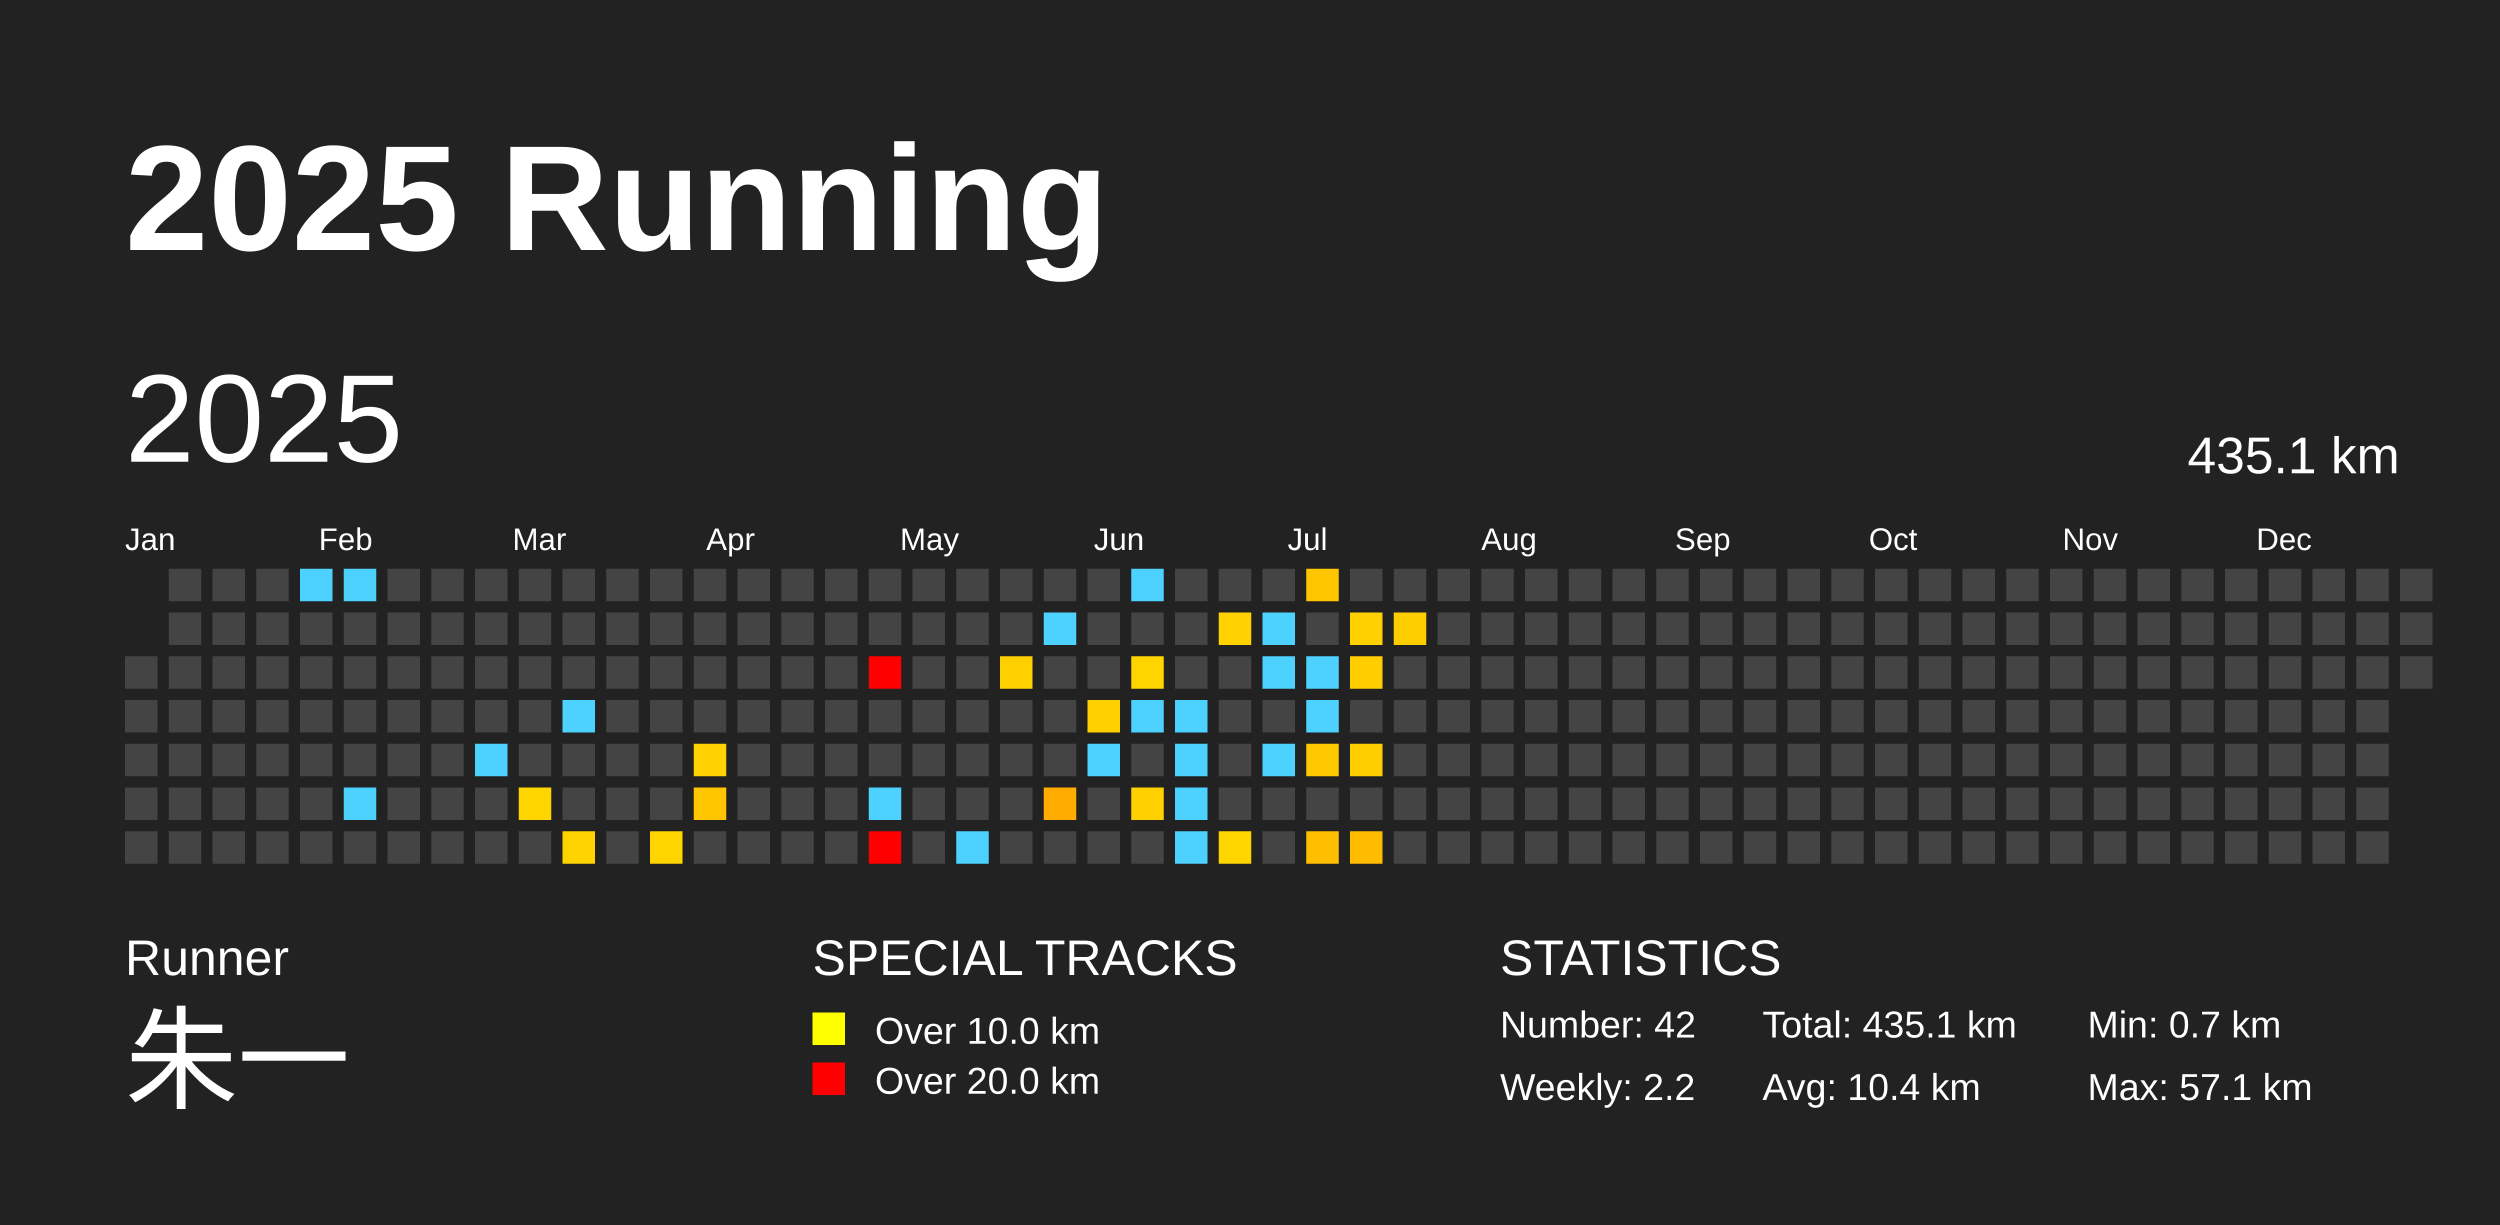
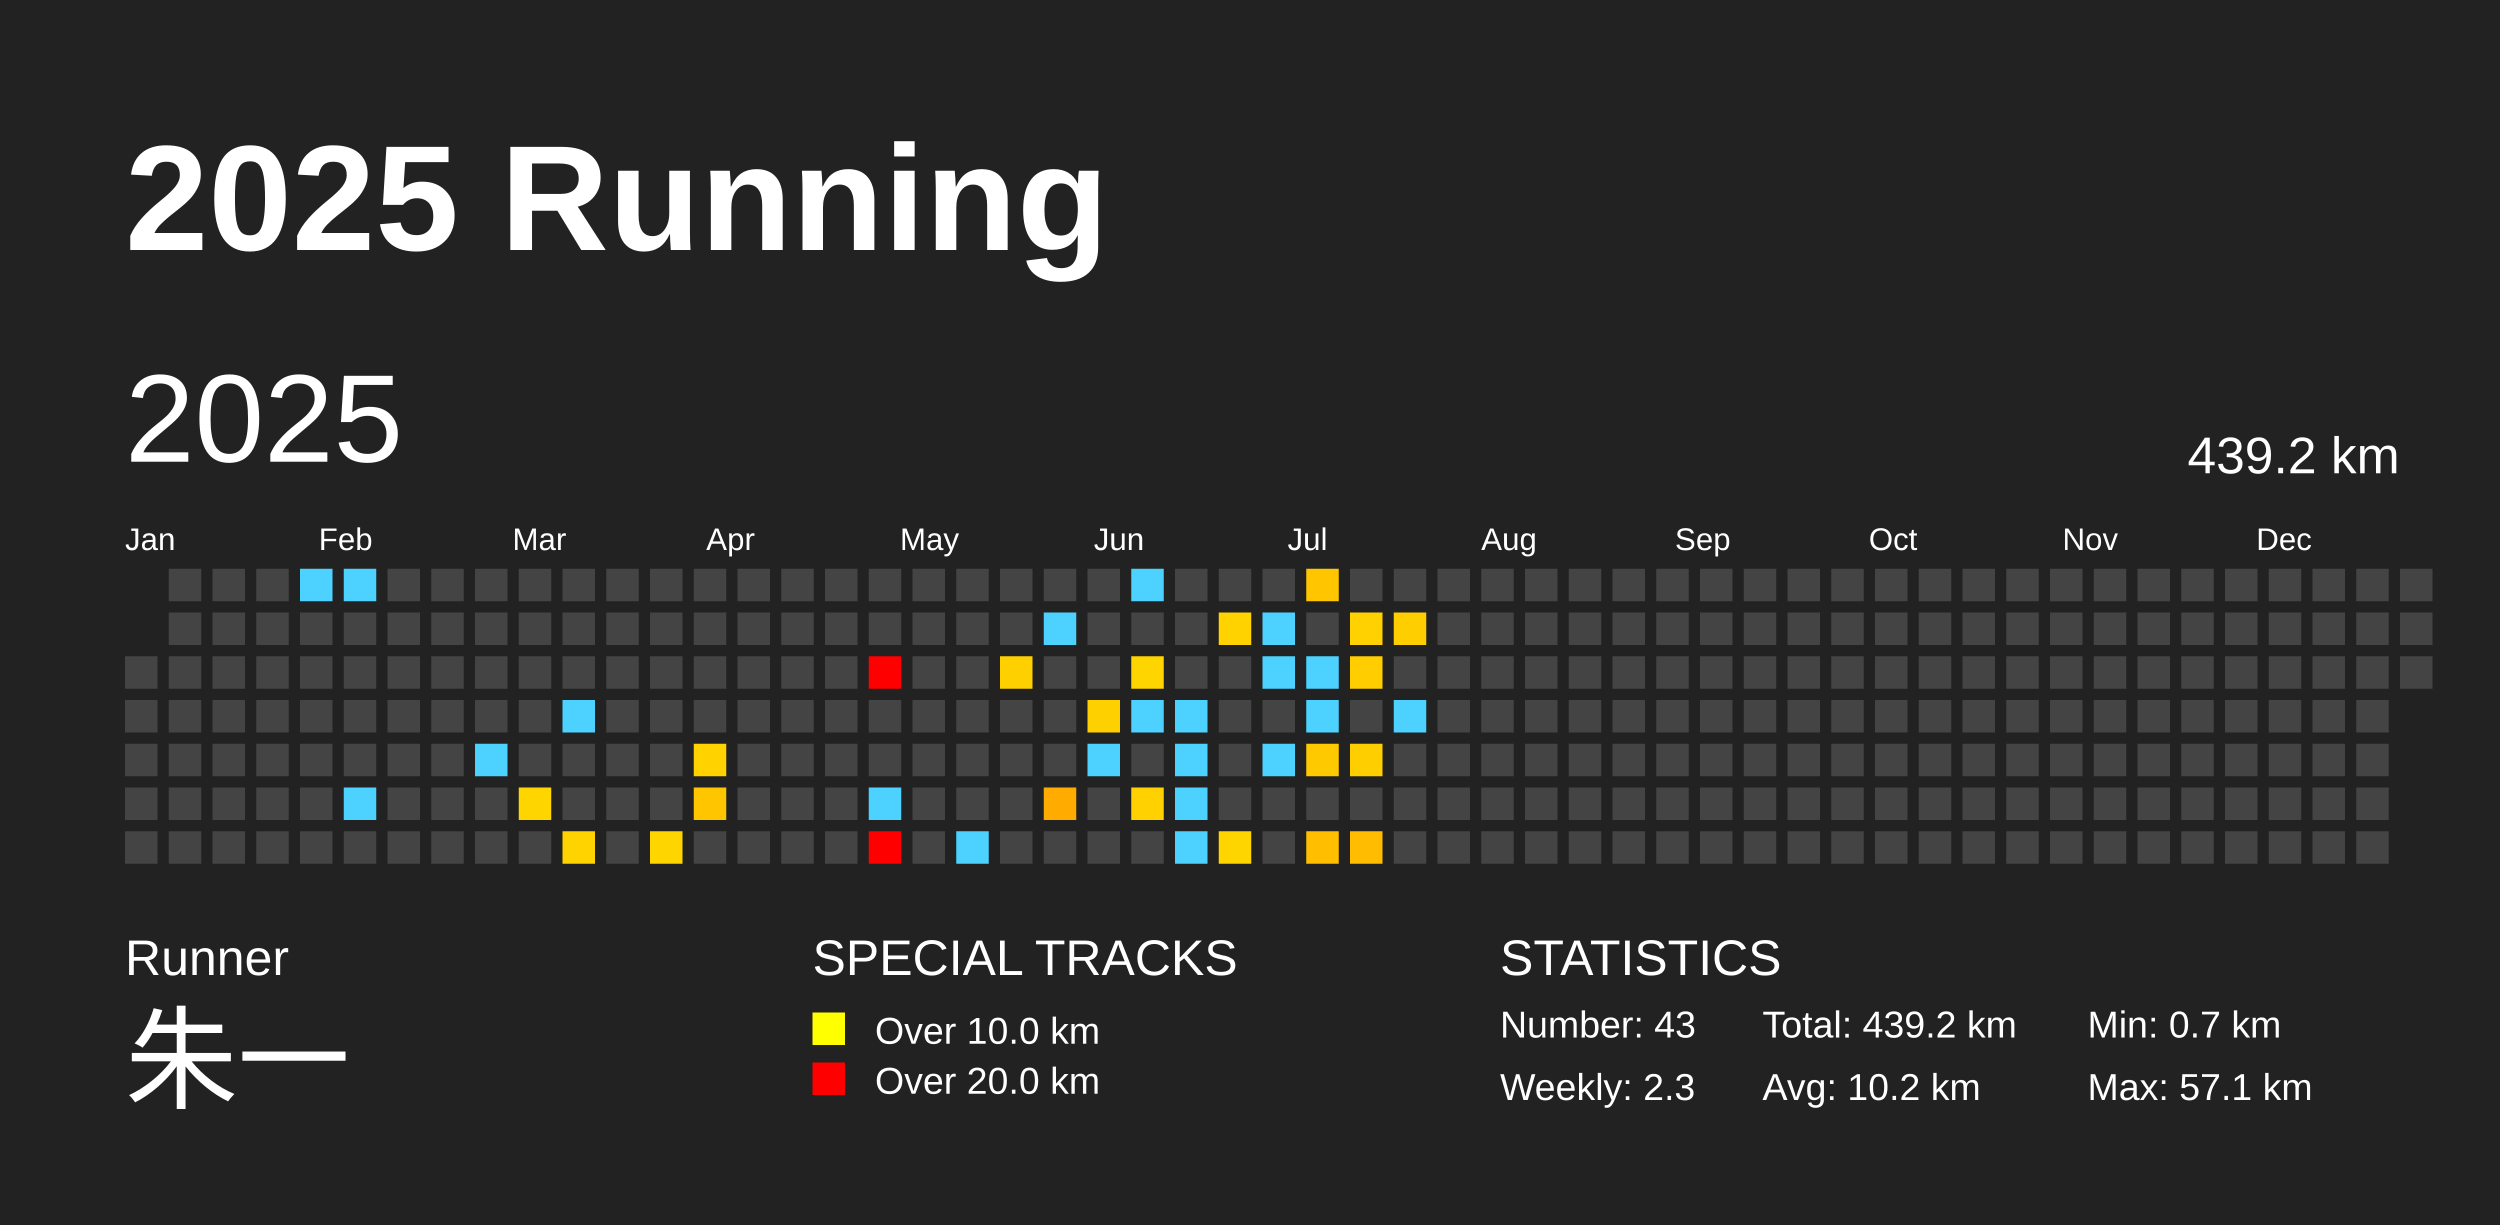
<svg xmlns="http://www.w3.org/2000/svg" baseProfile="full" height="98mm" version="1.1" viewBox="0,0,200,98" width="200mm">
  <defs />
  <rect fill="#222222" height="98" width="200" x="0" y="0" />
  <text fill="#FFFFFF" style="font-size:12px; font-family:Arial; font-weight:bold;" x="10" y="20">2025 Running</text>
  <text fill="#FFFFFF" style="font-size:4px; font-family:Arial" x="10" y="78">Runner</text>
  <text fill="#FFFFFF" style="font-size:9px; font-family:Arial" x="10" y="88">朱一</text>
  <text fill="#FFFFFF" style="font-size:4px; font-family:Arial" x="65" y="78">SPECIAL TRACKS</text>
  <rect fill="yellow" height="2.6" width="2.6" x="65" y="81" />
  <text fill="#FFFFFF" style="font-size:3px; font-family:Arial" x="70" y="83.5">Over 10.0 km</text>
  <rect fill="red" height="2.6" width="2.6" x="65" y="85" />
  <text fill="#FFFFFF" style="font-size:3px; font-family:Arial" x="70" y="87.5">Over 20.0 km</text>
  <text fill="#FFFFFF" style="font-size:4px; font-family:Arial" x="120" y="78">STATISTICS</text>
-   <text fill="#FFFFFF" style="font-size:3px; font-family:Arial" x="120" y="83">Number: 42</text>
-   <text fill="#FFFFFF" style="font-size:3px; font-family:Arial" x="120" y="88">Weekly: 2.2</text>
-   <text fill="#FFFFFF" style="font-size:3px; font-family:Arial" x="141" y="83">Total: 435.1 km</text>
-   <text fill="#FFFFFF" style="font-size:3px; font-family:Arial" x="141" y="88">Avg: 10.4 km</text>
+   <text fill="#FFFFFF" style="font-size:3px; font-family:Arial" x="120" y="83">Number: 43</text>
+   <text fill="#FFFFFF" style="font-size:3px; font-family:Arial" x="120" y="88">Weekly: 2.3</text>
+   <text fill="#FFFFFF" style="font-size:3px; font-family:Arial" x="141" y="83">Total: 439.2 km</text>
+   <text fill="#FFFFFF" style="font-size:3px; font-family:Arial" x="141" y="88">Avg: 10.2 km</text>
  <text fill="#FFFFFF" style="font-size:3px; font-family:Arial" x="167" y="83">Min: 0.7 km</text>
  <text fill="#FFFFFF" style="font-size:3px; font-family:Arial" x="167" y="88">Max: 57.1 km</text>
  <text dominant-baseline="hanging" fill="#FFFFFF" style="font-size:10.0px; font-family:Arial;" x="10" y="30">2025</text>
-   <text dominant-baseline="hanging" fill="#FFFFFF" style="font-size:4.125px; font-family:Arial;" x="175" y="35">435.1 km</text>
+   <text dominant-baseline="hanging" fill="#FFFFFF" style="font-size:4.125px; font-family:Arial;" x="175" y="35">439.2 km</text>
  <text fill="#FFFFFF" style="font-size:2.5px; font-family:Arial" x="10.0" y="44">Jan</text>
  <text fill="#FFFFFF" style="font-size:2.5px; font-family:Arial" x="25.5" y="44">Feb</text>
  <text fill="#FFFFFF" style="font-size:2.5px; font-family:Arial" x="41.0" y="44">Mar</text>
  <text fill="#FFFFFF" style="font-size:2.5px; font-family:Arial" x="56.5" y="44">Apr</text>
  <text fill="#FFFFFF" style="font-size:2.5px; font-family:Arial" x="72.0" y="44">May</text>
  <text fill="#FFFFFF" style="font-size:2.5px; font-family:Arial" x="87.5" y="44">Jun</text>
  <text fill="#FFFFFF" style="font-size:2.5px; font-family:Arial" x="103.0" y="44">Jul</text>
  <text fill="#FFFFFF" style="font-size:2.5px; font-family:Arial" x="118.5" y="44">Aug</text>
  <text fill="#FFFFFF" style="font-size:2.5px; font-family:Arial" x="134.0" y="44">Sep</text>
  <text fill="#FFFFFF" style="font-size:2.5px; font-family:Arial" x="149.5" y="44">Oct</text>
  <text fill="#FFFFFF" style="font-size:2.5px; font-family:Arial" x="165.0" y="44">Nov</text>
  <text fill="#FFFFFF" style="font-size:2.5px; font-family:Arial" x="180.5" y="44">Dec</text>
  <rect fill="#444444" height="2.6" width="2.6" x="10.0" y="52.5" />
  <rect fill="#444444" height="2.6" width="2.6" x="10.0" y="56.0" />
  <rect fill="#444444" height="2.6" width="2.6" x="10.0" y="59.5" />
  <rect fill="#444444" height="2.6" width="2.6" x="10.0" y="63.0" />
  <rect fill="#444444" height="2.6" width="2.6" x="10.0" y="66.5" />
  <rect fill="#444444" height="2.6" width="2.6" x="13.5" y="45.5" />
  <rect fill="#444444" height="2.6" width="2.6" x="13.5" y="49.0" />
  <rect fill="#444444" height="2.6" width="2.6" x="13.5" y="52.5" />
  <rect fill="#444444" height="2.6" width="2.6" x="13.5" y="56.0" />
  <rect fill="#444444" height="2.6" width="2.6" x="13.5" y="59.5" />
  <rect fill="#444444" height="2.6" width="2.6" x="13.5" y="63.0" />
  <rect fill="#444444" height="2.6" width="2.6" x="13.5" y="66.5" />
  <rect fill="#444444" height="2.6" width="2.6" x="17.0" y="45.5" />
  <rect fill="#444444" height="2.6" width="2.6" x="17.0" y="49.0" />
  <rect fill="#444444" height="2.6" width="2.6" x="17.0" y="52.5" />
  <rect fill="#444444" height="2.6" width="2.6" x="17.0" y="56.0" />
  <rect fill="#444444" height="2.6" width="2.6" x="17.0" y="59.5" />
  <rect fill="#444444" height="2.6" width="2.6" x="17.0" y="63.0" />
  <rect fill="#444444" height="2.6" width="2.6" x="17.0" y="66.5" />
  <rect fill="#444444" height="2.6" width="2.6" x="20.5" y="45.5" />
  <rect fill="#444444" height="2.6" width="2.6" x="20.5" y="49.0" />
  <rect fill="#444444" height="2.6" width="2.6" x="20.5" y="52.5" />
  <rect fill="#444444" height="2.6" width="2.6" x="20.5" y="56.0" />
  <rect fill="#444444" height="2.6" width="2.6" x="20.5" y="59.5" />
  <rect fill="#444444" height="2.6" width="2.6" x="20.5" y="63.0" />
  <rect fill="#444444" height="2.6" width="2.6" x="20.5" y="66.5" />
  <rect fill="#4dd2ff" height="2.6" width="2.6" x="24.0" y="45.5" />
  <rect fill="#444444" height="2.6" width="2.6" x="24.0" y="49.0" />
  <rect fill="#444444" height="2.6" width="2.6" x="24.0" y="52.5" />
  <rect fill="#444444" height="2.6" width="2.6" x="24.0" y="56.0" />
  <rect fill="#444444" height="2.6" width="2.6" x="24.0" y="59.5" />
  <rect fill="#444444" height="2.6" width="2.6" x="24.0" y="63.0" />
  <rect fill="#444444" height="2.6" width="2.6" x="24.0" y="66.5" />
  <rect fill="#4dd2ff" height="2.6" width="2.6" x="27.5" y="45.5" />
  <rect fill="#444444" height="2.6" width="2.6" x="27.5" y="49.0" />
  <rect fill="#444444" height="2.6" width="2.6" x="27.5" y="52.5" />
  <rect fill="#444444" height="2.6" width="2.6" x="27.5" y="56.0" />
  <rect fill="#444444" height="2.6" width="2.6" x="27.5" y="59.5" />
  <rect fill="#4dd2ff" height="2.6" width="2.6" x="27.5" y="63.0" />
  <rect fill="#444444" height="2.6" width="2.6" x="27.5" y="66.5" />
  <rect fill="#444444" height="2.6" width="2.6" x="31.0" y="45.5" />
  <rect fill="#444444" height="2.6" width="2.6" x="31.0" y="49.0" />
  <rect fill="#444444" height="2.6" width="2.6" x="31.0" y="52.5" />
  <rect fill="#444444" height="2.6" width="2.6" x="31.0" y="56.0" />
  <rect fill="#444444" height="2.6" width="2.6" x="31.0" y="59.5" />
  <rect fill="#444444" height="2.6" width="2.6" x="31.0" y="63.0" />
  <rect fill="#444444" height="2.6" width="2.6" x="31.0" y="66.5" />
  <rect fill="#444444" height="2.6" width="2.6" x="34.5" y="45.5" />
  <rect fill="#444444" height="2.6" width="2.6" x="34.5" y="49.0" />
  <rect fill="#444444" height="2.6" width="2.6" x="34.5" y="52.5" />
  <rect fill="#444444" height="2.6" width="2.6" x="34.5" y="56.0" />
  <rect fill="#444444" height="2.6" width="2.6" x="34.5" y="59.5" />
  <rect fill="#444444" height="2.6" width="2.6" x="34.5" y="63.0" />
  <rect fill="#444444" height="2.6" width="2.6" x="34.5" y="66.5" />
  <rect fill="#444444" height="2.6" width="2.6" x="38.0" y="45.5" />
  <rect fill="#444444" height="2.6" width="2.6" x="38.0" y="49.0" />
  <rect fill="#444444" height="2.6" width="2.6" x="38.0" y="52.5" />
  <rect fill="#444444" height="2.6" width="2.6" x="38.0" y="56.0" />
  <rect fill="#4dd2ff" height="2.6" width="2.6" x="38.0" y="59.5" />
  <rect fill="#444444" height="2.6" width="2.6" x="38.0" y="63.0" />
  <rect fill="#444444" height="2.6" width="2.6" x="38.0" y="66.5" />
  <rect fill="#444444" height="2.6" width="2.6" x="41.5" y="45.5" />
  <rect fill="#444444" height="2.6" width="2.6" x="41.5" y="49.0" />
  <rect fill="#444444" height="2.6" width="2.6" x="41.5" y="52.5" />
  <rect fill="#444444" height="2.6" width="2.6" x="41.5" y="56.0" />
  <rect fill="#444444" height="2.6" width="2.6" x="41.5" y="59.5" />
  <rect fill="#ffd500" height="2.6" width="2.6" x="41.5" y="63.0" />
  <rect fill="#444444" height="2.6" width="2.6" x="41.5" y="66.5" />
  <rect fill="#444444" height="2.6" width="2.6" x="45.0" y="45.5" />
  <rect fill="#444444" height="2.6" width="2.6" x="45.0" y="49.0" />
  <rect fill="#444444" height="2.6" width="2.6" x="45.0" y="52.5" />
  <rect fill="#4dd2ff" height="2.6" width="2.6" x="45.0" y="56.0" />
  <rect fill="#444444" height="2.6" width="2.6" x="45.0" y="59.5" />
  <rect fill="#444444" height="2.6" width="2.6" x="45.0" y="63.0" />
  <rect fill="#ffd300" height="2.6" width="2.6" x="45.0" y="66.5" />
  <rect fill="#444444" height="2.6" width="2.6" x="48.5" y="45.5" />
  <rect fill="#444444" height="2.6" width="2.6" x="48.5" y="49.0" />
  <rect fill="#444444" height="2.6" width="2.6" x="48.5" y="52.5" />
  <rect fill="#444444" height="2.6" width="2.6" x="48.5" y="56.0" />
  <rect fill="#444444" height="2.6" width="2.6" x="48.5" y="59.5" />
  <rect fill="#444444" height="2.6" width="2.6" x="48.5" y="63.0" />
  <rect fill="#444444" height="2.6" width="2.6" x="48.5" y="66.5" />
  <rect fill="#444444" height="2.6" width="2.6" x="52.0" y="45.5" />
  <rect fill="#444444" height="2.6" width="2.6" x="52.0" y="49.0" />
  <rect fill="#444444" height="2.6" width="2.6" x="52.0" y="52.5" />
  <rect fill="#444444" height="2.6" width="2.6" x="52.0" y="56.0" />
  <rect fill="#444444" height="2.6" width="2.6" x="52.0" y="59.5" />
  <rect fill="#444444" height="2.6" width="2.6" x="52.0" y="63.0" />
  <rect fill="#ffd500" height="2.6" width="2.6" x="52.0" y="66.5" />
  <rect fill="#444444" height="2.6" width="2.6" x="55.5" y="45.5" />
  <rect fill="#444444" height="2.6" width="2.6" x="55.5" y="49.0" />
  <rect fill="#444444" height="2.6" width="2.6" x="55.5" y="52.5" />
  <rect fill="#444444" height="2.6" width="2.6" x="55.5" y="56.0" />
  <rect fill="#ffd200" height="2.6" width="2.6" x="55.5" y="59.5" />
  <rect fill="#ffc600" height="2.6" width="2.6" x="55.5" y="63.0" />
  <rect fill="#444444" height="2.6" width="2.6" x="55.5" y="66.5" />
  <rect fill="#444444" height="2.6" width="2.6" x="59.0" y="45.5" />
  <rect fill="#444444" height="2.6" width="2.6" x="59.0" y="49.0" />
  <rect fill="#444444" height="2.6" width="2.6" x="59.0" y="52.5" />
  <rect fill="#444444" height="2.6" width="2.6" x="59.0" y="56.0" />
  <rect fill="#444444" height="2.6" width="2.6" x="59.0" y="59.5" />
  <rect fill="#444444" height="2.6" width="2.6" x="59.0" y="63.0" />
  <rect fill="#444444" height="2.6" width="2.6" x="59.0" y="66.5" />
  <rect fill="#444444" height="2.6" width="2.6" x="62.5" y="45.5" />
  <rect fill="#444444" height="2.6" width="2.6" x="62.5" y="49.0" />
  <rect fill="#444444" height="2.6" width="2.6" x="62.5" y="52.5" />
  <rect fill="#444444" height="2.6" width="2.6" x="62.5" y="56.0" />
  <rect fill="#444444" height="2.6" width="2.6" x="62.5" y="59.5" />
  <rect fill="#444444" height="2.6" width="2.6" x="62.5" y="63.0" />
  <rect fill="#444444" height="2.6" width="2.6" x="62.5" y="66.5" />
  <rect fill="#444444" height="2.6" width="2.6" x="66.0" y="45.5" />
  <rect fill="#444444" height="2.6" width="2.6" x="66.0" y="49.0" />
  <rect fill="#444444" height="2.6" width="2.6" x="66.0" y="52.5" />
  <rect fill="#444444" height="2.6" width="2.6" x="66.0" y="56.0" />
  <rect fill="#444444" height="2.6" width="2.6" x="66.0" y="59.5" />
  <rect fill="#444444" height="2.6" width="2.6" x="66.0" y="63.0" />
  <rect fill="#444444" height="2.6" width="2.6" x="66.0" y="66.5" />
  <rect fill="#444444" height="2.6" width="2.6" x="69.5" y="45.5" />
  <rect fill="#444444" height="2.6" width="2.6" x="69.5" y="49.0" />
  <rect fill="red" height="2.6" width="2.6" x="69.5" y="52.5" />
  <rect fill="#444444" height="2.6" width="2.6" x="69.5" y="56.0" />
  <rect fill="#444444" height="2.6" width="2.6" x="69.5" y="59.5" />
  <rect fill="#4dd2ff" height="2.6" width="2.6" x="69.5" y="63.0" />
  <rect fill="red" height="2.6" width="2.6" x="69.5" y="66.5" />
  <rect fill="#444444" height="2.6" width="2.6" x="73.0" y="45.5" />
  <rect fill="#444444" height="2.6" width="2.6" x="73.0" y="49.0" />
  <rect fill="#444444" height="2.6" width="2.6" x="73.0" y="52.5" />
  <rect fill="#444444" height="2.6" width="2.6" x="73.0" y="56.0" />
  <rect fill="#444444" height="2.6" width="2.6" x="73.0" y="59.5" />
  <rect fill="#444444" height="2.6" width="2.6" x="73.0" y="63.0" />
  <rect fill="#444444" height="2.6" width="2.6" x="73.0" y="66.5" />
  <rect fill="#444444" height="2.6" width="2.6" x="76.5" y="45.5" />
  <rect fill="#444444" height="2.6" width="2.6" x="76.5" y="49.0" />
  <rect fill="#444444" height="2.6" width="2.6" x="76.5" y="52.5" />
  <rect fill="#444444" height="2.6" width="2.6" x="76.5" y="56.0" />
  <rect fill="#444444" height="2.6" width="2.6" x="76.5" y="59.5" />
  <rect fill="#444444" height="2.6" width="2.6" x="76.5" y="63.0" />
  <rect fill="#4dd2ff" height="2.6" width="2.6" x="76.5" y="66.5" />
  <rect fill="#444444" height="2.6" width="2.6" x="80.0" y="45.5" />
  <rect fill="#444444" height="2.6" width="2.6" x="80.0" y="49.0" />
  <rect fill="#ffd000" height="2.6" width="2.6" x="80.0" y="52.5" />
  <rect fill="#444444" height="2.6" width="2.6" x="80.0" y="56.0" />
  <rect fill="#444444" height="2.6" width="2.6" x="80.0" y="59.5" />
  <rect fill="#444444" height="2.6" width="2.6" x="80.0" y="63.0" />
  <rect fill="#444444" height="2.6" width="2.6" x="80.0" y="66.5" />
  <rect fill="#444444" height="2.6" width="2.6" x="83.5" y="45.5" />
  <rect fill="#4dd2ff" height="2.6" width="2.6" x="83.5" y="49.0" />
  <rect fill="#444444" height="2.6" width="2.6" x="83.5" y="52.5" />
  <rect fill="#444444" height="2.6" width="2.6" x="83.5" y="56.0" />
  <rect fill="#444444" height="2.6" width="2.6" x="83.5" y="59.5" />
  <rect fill="#ffab00" height="2.6" width="2.6" x="83.5" y="63.0" />
  <rect fill="#444444" height="2.6" width="2.6" x="83.5" y="66.5" />
  <rect fill="#444444" height="2.6" width="2.6" x="87.0" y="45.5" />
  <rect fill="#444444" height="2.6" width="2.6" x="87.0" y="49.0" />
  <rect fill="#444444" height="2.6" width="2.6" x="87.0" y="52.5" />
  <rect fill="#ffd000" height="2.6" width="2.6" x="87.0" y="56.0" />
  <rect fill="#4dd2ff" height="2.6" width="2.6" x="87.0" y="59.5" />
  <rect fill="#444444" height="2.6" width="2.6" x="87.0" y="63.0" />
  <rect fill="#444444" height="2.6" width="2.6" x="87.0" y="66.5" />
  <rect fill="#4dd2ff" height="2.6" width="2.6" x="90.5" y="45.5" />
  <rect fill="#444444" height="2.6" width="2.6" x="90.5" y="49.0" />
  <rect fill="#ffd500" height="2.6" width="2.6" x="90.5" y="52.5" />
  <rect fill="#4dd2ff" height="2.6" width="2.6" x="90.5" y="56.0" />
  <rect fill="#444444" height="2.6" width="2.6" x="90.5" y="59.5" />
  <rect fill="#ffd100" height="2.6" width="2.6" x="90.5" y="63.0" />
  <rect fill="#444444" height="2.6" width="2.6" x="90.5" y="66.5" />
  <rect fill="#444444" height="2.6" width="2.6" x="94.0" y="45.5" />
  <rect fill="#444444" height="2.6" width="2.6" x="94.0" y="49.0" />
  <rect fill="#444444" height="2.6" width="2.6" x="94.0" y="52.5" />
  <rect fill="#4dd2ff" height="2.6" width="2.6" x="94.0" y="56.0" />
  <rect fill="#4dd2ff" height="2.6" width="2.6" x="94.0" y="59.5" />
  <rect fill="#4dd2ff" height="2.6" width="2.6" x="94.0" y="63.0" />
  <rect fill="#4dd2ff" height="2.6" width="2.6" x="94.0" y="66.5" />
  <rect fill="#444444" height="2.6" width="2.6" x="97.5" y="45.5" />
  <rect fill="#ffd200" height="2.6" width="2.6" x="97.5" y="49.0" />
  <rect fill="#444444" height="2.6" width="2.6" x="97.5" y="52.5" />
  <rect fill="#444444" height="2.6" width="2.6" x="97.5" y="56.0" />
  <rect fill="#444444" height="2.6" width="2.6" x="97.5" y="59.5" />
  <rect fill="#444444" height="2.6" width="2.6" x="97.5" y="63.0" />
  <rect fill="#ffd500" height="2.6" width="2.6" x="97.5" y="66.5" />
  <rect fill="#444444" height="2.6" width="2.6" x="101.0" y="45.5" />
  <rect fill="#4dd2ff" height="2.6" width="2.6" x="101.0" y="49.0" />
  <rect fill="#4dd2ff" height="2.6" width="2.6" x="101.0" y="52.5" />
  <rect fill="#444444" height="2.6" width="2.6" x="101.0" y="56.0" />
  <rect fill="#4dd2ff" height="2.6" width="2.6" x="101.0" y="59.5" />
  <rect fill="#444444" height="2.6" width="2.6" x="101.0" y="63.0" />
  <rect fill="#444444" height="2.6" width="2.6" x="101.0" y="66.5" />
  <rect fill="#ffc600" height="2.6" width="2.6" x="104.5" y="45.5" />
  <rect fill="#444444" height="2.6" width="2.6" x="104.5" y="49.0" />
  <rect fill="#4dd2ff" height="2.6" width="2.6" x="104.5" y="52.5" />
  <rect fill="#4dd2ff" height="2.6" width="2.6" x="104.5" y="56.0" />
  <rect fill="#ffc900" height="2.6" width="2.6" x="104.5" y="59.5" />
  <rect fill="#444444" height="2.6" width="2.6" x="104.5" y="63.0" />
  <rect fill="#ffbf00" height="2.6" width="2.6" x="104.5" y="66.5" />
  <rect fill="#444444" height="2.6" width="2.6" x="108.0" y="45.5" />
  <rect fill="#ffd100" height="2.6" width="2.6" x="108.0" y="49.0" />
  <rect fill="#ffcd00" height="2.6" width="2.6" x="108.0" y="52.5" />
  <rect fill="#444444" height="2.6" width="2.6" x="108.0" y="56.0" />
  <rect fill="#ffce00" height="2.6" width="2.6" x="108.0" y="59.5" />
  <rect fill="#444444" height="2.6" width="2.6" x="108.0" y="63.0" />
  <rect fill="#ffbc00" height="2.6" width="2.6" x="108.0" y="66.5" />
  <rect fill="#444444" height="2.6" width="2.6" x="111.5" y="45.5" />
  <rect fill="#ffce00" height="2.6" width="2.6" x="111.5" y="49.0" />
  <rect fill="#444444" height="2.6" width="2.6" x="111.5" y="52.5" />
-   <rect fill="#444444" height="2.6" width="2.6" x="111.5" y="56.0" />
+   <rect fill="#4dd2ff" height="2.6" width="2.6" x="111.5" y="56.0" />
  <rect fill="#444444" height="2.6" width="2.6" x="111.5" y="59.5" />
  <rect fill="#444444" height="2.6" width="2.6" x="111.5" y="63.0" />
  <rect fill="#444444" height="2.6" width="2.6" x="111.5" y="66.5" />
  <rect fill="#444444" height="2.6" width="2.6" x="115.0" y="45.5" />
  <rect fill="#444444" height="2.6" width="2.6" x="115.0" y="49.0" />
  <rect fill="#444444" height="2.6" width="2.6" x="115.0" y="52.5" />
  <rect fill="#444444" height="2.6" width="2.6" x="115.0" y="56.0" />
  <rect fill="#444444" height="2.6" width="2.6" x="115.0" y="59.5" />
  <rect fill="#444444" height="2.6" width="2.6" x="115.0" y="63.0" />
  <rect fill="#444444" height="2.6" width="2.6" x="115.0" y="66.5" />
  <rect fill="#444444" height="2.6" width="2.6" x="118.5" y="45.5" />
  <rect fill="#444444" height="2.6" width="2.6" x="118.5" y="49.0" />
  <rect fill="#444444" height="2.6" width="2.6" x="118.5" y="52.5" />
  <rect fill="#444444" height="2.6" width="2.6" x="118.5" y="56.0" />
  <rect fill="#444444" height="2.6" width="2.6" x="118.5" y="59.5" />
  <rect fill="#444444" height="2.6" width="2.6" x="118.5" y="63.0" />
  <rect fill="#444444" height="2.6" width="2.6" x="118.5" y="66.5" />
  <rect fill="#444444" height="2.6" width="2.6" x="122.0" y="45.5" />
  <rect fill="#444444" height="2.6" width="2.6" x="122.0" y="49.0" />
  <rect fill="#444444" height="2.6" width="2.6" x="122.0" y="52.5" />
  <rect fill="#444444" height="2.6" width="2.6" x="122.0" y="56.0" />
  <rect fill="#444444" height="2.6" width="2.6" x="122.0" y="59.5" />
  <rect fill="#444444" height="2.6" width="2.6" x="122.0" y="63.0" />
  <rect fill="#444444" height="2.6" width="2.6" x="122.0" y="66.5" />
  <rect fill="#444444" height="2.6" width="2.6" x="125.5" y="45.5" />
  <rect fill="#444444" height="2.6" width="2.6" x="125.5" y="49.0" />
  <rect fill="#444444" height="2.6" width="2.6" x="125.5" y="52.5" />
  <rect fill="#444444" height="2.6" width="2.6" x="125.5" y="56.0" />
  <rect fill="#444444" height="2.6" width="2.6" x="125.5" y="59.5" />
  <rect fill="#444444" height="2.6" width="2.6" x="125.5" y="63.0" />
  <rect fill="#444444" height="2.6" width="2.6" x="125.5" y="66.5" />
  <rect fill="#444444" height="2.6" width="2.6" x="129.0" y="45.5" />
  <rect fill="#444444" height="2.6" width="2.6" x="129.0" y="49.0" />
  <rect fill="#444444" height="2.6" width="2.6" x="129.0" y="52.5" />
  <rect fill="#444444" height="2.6" width="2.6" x="129.0" y="56.0" />
  <rect fill="#444444" height="2.6" width="2.6" x="129.0" y="59.5" />
  <rect fill="#444444" height="2.6" width="2.6" x="129.0" y="63.0" />
  <rect fill="#444444" height="2.6" width="2.6" x="129.0" y="66.5" />
  <rect fill="#444444" height="2.6" width="2.6" x="132.5" y="45.5" />
  <rect fill="#444444" height="2.6" width="2.6" x="132.5" y="49.0" />
  <rect fill="#444444" height="2.6" width="2.6" x="132.5" y="52.5" />
  <rect fill="#444444" height="2.6" width="2.6" x="132.5" y="56.0" />
  <rect fill="#444444" height="2.6" width="2.6" x="132.5" y="59.5" />
  <rect fill="#444444" height="2.6" width="2.6" x="132.5" y="63.0" />
  <rect fill="#444444" height="2.6" width="2.6" x="132.5" y="66.5" />
  <rect fill="#444444" height="2.6" width="2.6" x="136.0" y="45.5" />
  <rect fill="#444444" height="2.6" width="2.6" x="136.0" y="49.0" />
  <rect fill="#444444" height="2.6" width="2.6" x="136.0" y="52.5" />
  <rect fill="#444444" height="2.6" width="2.6" x="136.0" y="56.0" />
  <rect fill="#444444" height="2.6" width="2.6" x="136.0" y="59.5" />
  <rect fill="#444444" height="2.6" width="2.6" x="136.0" y="63.0" />
  <rect fill="#444444" height="2.6" width="2.6" x="136.0" y="66.5" />
  <rect fill="#444444" height="2.6" width="2.6" x="139.5" y="45.5" />
  <rect fill="#444444" height="2.6" width="2.6" x="139.5" y="49.0" />
  <rect fill="#444444" height="2.6" width="2.6" x="139.5" y="52.5" />
  <rect fill="#444444" height="2.6" width="2.6" x="139.5" y="56.0" />
  <rect fill="#444444" height="2.6" width="2.6" x="139.5" y="59.5" />
  <rect fill="#444444" height="2.6" width="2.6" x="139.5" y="63.0" />
  <rect fill="#444444" height="2.6" width="2.6" x="139.5" y="66.5" />
  <rect fill="#444444" height="2.6" width="2.6" x="143.0" y="45.5" />
  <rect fill="#444444" height="2.6" width="2.6" x="143.0" y="49.0" />
  <rect fill="#444444" height="2.6" width="2.6" x="143.0" y="52.5" />
  <rect fill="#444444" height="2.6" width="2.6" x="143.0" y="56.0" />
  <rect fill="#444444" height="2.6" width="2.6" x="143.0" y="59.5" />
  <rect fill="#444444" height="2.6" width="2.6" x="143.0" y="63.0" />
  <rect fill="#444444" height="2.6" width="2.6" x="143.0" y="66.5" />
  <rect fill="#444444" height="2.6" width="2.6" x="146.5" y="45.5" />
  <rect fill="#444444" height="2.6" width="2.6" x="146.5" y="49.0" />
  <rect fill="#444444" height="2.6" width="2.6" x="146.5" y="52.5" />
  <rect fill="#444444" height="2.6" width="2.6" x="146.5" y="56.0" />
  <rect fill="#444444" height="2.6" width="2.6" x="146.5" y="59.5" />
  <rect fill="#444444" height="2.6" width="2.6" x="146.5" y="63.0" />
  <rect fill="#444444" height="2.6" width="2.6" x="146.5" y="66.5" />
  <rect fill="#444444" height="2.6" width="2.6" x="150.0" y="45.5" />
  <rect fill="#444444" height="2.6" width="2.6" x="150.0" y="49.0" />
  <rect fill="#444444" height="2.6" width="2.6" x="150.0" y="52.5" />
  <rect fill="#444444" height="2.6" width="2.6" x="150.0" y="56.0" />
  <rect fill="#444444" height="2.6" width="2.6" x="150.0" y="59.5" />
  <rect fill="#444444" height="2.6" width="2.6" x="150.0" y="63.0" />
  <rect fill="#444444" height="2.6" width="2.6" x="150.0" y="66.5" />
  <rect fill="#444444" height="2.6" width="2.6" x="153.5" y="45.5" />
  <rect fill="#444444" height="2.6" width="2.6" x="153.5" y="49.0" />
  <rect fill="#444444" height="2.6" width="2.6" x="153.5" y="52.5" />
  <rect fill="#444444" height="2.6" width="2.6" x="153.5" y="56.0" />
  <rect fill="#444444" height="2.6" width="2.6" x="153.5" y="59.5" />
  <rect fill="#444444" height="2.6" width="2.6" x="153.5" y="63.0" />
  <rect fill="#444444" height="2.6" width="2.6" x="153.5" y="66.5" />
  <rect fill="#444444" height="2.6" width="2.6" x="157.0" y="45.5" />
  <rect fill="#444444" height="2.6" width="2.6" x="157.0" y="49.0" />
  <rect fill="#444444" height="2.6" width="2.6" x="157.0" y="52.5" />
  <rect fill="#444444" height="2.6" width="2.6" x="157.0" y="56.0" />
  <rect fill="#444444" height="2.6" width="2.6" x="157.0" y="59.5" />
  <rect fill="#444444" height="2.6" width="2.6" x="157.0" y="63.0" />
  <rect fill="#444444" height="2.6" width="2.6" x="157.0" y="66.5" />
  <rect fill="#444444" height="2.6" width="2.6" x="160.5" y="45.5" />
  <rect fill="#444444" height="2.6" width="2.6" x="160.5" y="49.0" />
  <rect fill="#444444" height="2.6" width="2.6" x="160.5" y="52.5" />
  <rect fill="#444444" height="2.6" width="2.6" x="160.5" y="56.0" />
  <rect fill="#444444" height="2.6" width="2.6" x="160.5" y="59.5" />
  <rect fill="#444444" height="2.6" width="2.6" x="160.5" y="63.0" />
  <rect fill="#444444" height="2.6" width="2.6" x="160.5" y="66.5" />
  <rect fill="#444444" height="2.6" width="2.6" x="164.0" y="45.5" />
  <rect fill="#444444" height="2.6" width="2.6" x="164.0" y="49.0" />
  <rect fill="#444444" height="2.6" width="2.6" x="164.0" y="52.5" />
  <rect fill="#444444" height="2.6" width="2.6" x="164.0" y="56.0" />
  <rect fill="#444444" height="2.6" width="2.6" x="164.0" y="59.5" />
  <rect fill="#444444" height="2.6" width="2.6" x="164.0" y="63.0" />
  <rect fill="#444444" height="2.6" width="2.6" x="164.0" y="66.5" />
  <rect fill="#444444" height="2.6" width="2.6" x="167.5" y="45.5" />
  <rect fill="#444444" height="2.6" width="2.6" x="167.5" y="49.0" />
  <rect fill="#444444" height="2.6" width="2.6" x="167.5" y="52.5" />
  <rect fill="#444444" height="2.6" width="2.6" x="167.5" y="56.0" />
  <rect fill="#444444" height="2.6" width="2.6" x="167.5" y="59.5" />
  <rect fill="#444444" height="2.6" width="2.6" x="167.5" y="63.0" />
  <rect fill="#444444" height="2.6" width="2.6" x="167.5" y="66.5" />
  <rect fill="#444444" height="2.6" width="2.6" x="171.0" y="45.5" />
  <rect fill="#444444" height="2.6" width="2.6" x="171.0" y="49.0" />
  <rect fill="#444444" height="2.6" width="2.6" x="171.0" y="52.5" />
  <rect fill="#444444" height="2.6" width="2.6" x="171.0" y="56.0" />
  <rect fill="#444444" height="2.6" width="2.6" x="171.0" y="59.5" />
  <rect fill="#444444" height="2.6" width="2.6" x="171.0" y="63.0" />
  <rect fill="#444444" height="2.6" width="2.6" x="171.0" y="66.5" />
  <rect fill="#444444" height="2.6" width="2.6" x="174.5" y="45.5" />
  <rect fill="#444444" height="2.6" width="2.6" x="174.5" y="49.0" />
  <rect fill="#444444" height="2.6" width="2.6" x="174.5" y="52.5" />
  <rect fill="#444444" height="2.6" width="2.6" x="174.5" y="56.0" />
  <rect fill="#444444" height="2.6" width="2.6" x="174.5" y="59.5" />
  <rect fill="#444444" height="2.6" width="2.6" x="174.5" y="63.0" />
  <rect fill="#444444" height="2.6" width="2.6" x="174.5" y="66.5" />
  <rect fill="#444444" height="2.6" width="2.6" x="178.0" y="45.5" />
  <rect fill="#444444" height="2.6" width="2.6" x="178.0" y="49.0" />
  <rect fill="#444444" height="2.6" width="2.6" x="178.0" y="52.5" />
  <rect fill="#444444" height="2.6" width="2.6" x="178.0" y="56.0" />
  <rect fill="#444444" height="2.6" width="2.6" x="178.0" y="59.5" />
  <rect fill="#444444" height="2.6" width="2.6" x="178.0" y="63.0" />
  <rect fill="#444444" height="2.6" width="2.6" x="178.0" y="66.5" />
  <rect fill="#444444" height="2.6" width="2.6" x="181.5" y="45.5" />
  <rect fill="#444444" height="2.6" width="2.6" x="181.5" y="49.0" />
  <rect fill="#444444" height="2.6" width="2.6" x="181.5" y="52.5" />
  <rect fill="#444444" height="2.6" width="2.6" x="181.5" y="56.0" />
  <rect fill="#444444" height="2.6" width="2.6" x="181.5" y="59.5" />
  <rect fill="#444444" height="2.6" width="2.6" x="181.5" y="63.0" />
  <rect fill="#444444" height="2.6" width="2.6" x="181.5" y="66.5" />
  <rect fill="#444444" height="2.6" width="2.6" x="185.0" y="45.5" />
  <rect fill="#444444" height="2.6" width="2.6" x="185.0" y="49.0" />
  <rect fill="#444444" height="2.6" width="2.6" x="185.0" y="52.5" />
  <rect fill="#444444" height="2.6" width="2.6" x="185.0" y="56.0" />
  <rect fill="#444444" height="2.6" width="2.6" x="185.0" y="59.5" />
  <rect fill="#444444" height="2.6" width="2.6" x="185.0" y="63.0" />
  <rect fill="#444444" height="2.6" width="2.6" x="185.0" y="66.5" />
  <rect fill="#444444" height="2.6" width="2.6" x="188.5" y="45.5" />
  <rect fill="#444444" height="2.6" width="2.6" x="188.5" y="49.0" />
  <rect fill="#444444" height="2.6" width="2.6" x="188.5" y="52.5" />
  <rect fill="#444444" height="2.6" width="2.6" x="188.5" y="56.0" />
  <rect fill="#444444" height="2.6" width="2.6" x="188.5" y="59.5" />
  <rect fill="#444444" height="2.6" width="2.6" x="188.5" y="63.0" />
  <rect fill="#444444" height="2.6" width="2.6" x="188.5" y="66.5" />
  <rect fill="#444444" height="2.6" width="2.6" x="192.0" y="45.5" />
  <rect fill="#444444" height="2.6" width="2.6" x="192.0" y="49.0" />
  <rect fill="#444444" height="2.6" width="2.6" x="192.0" y="52.5" />
</svg>
